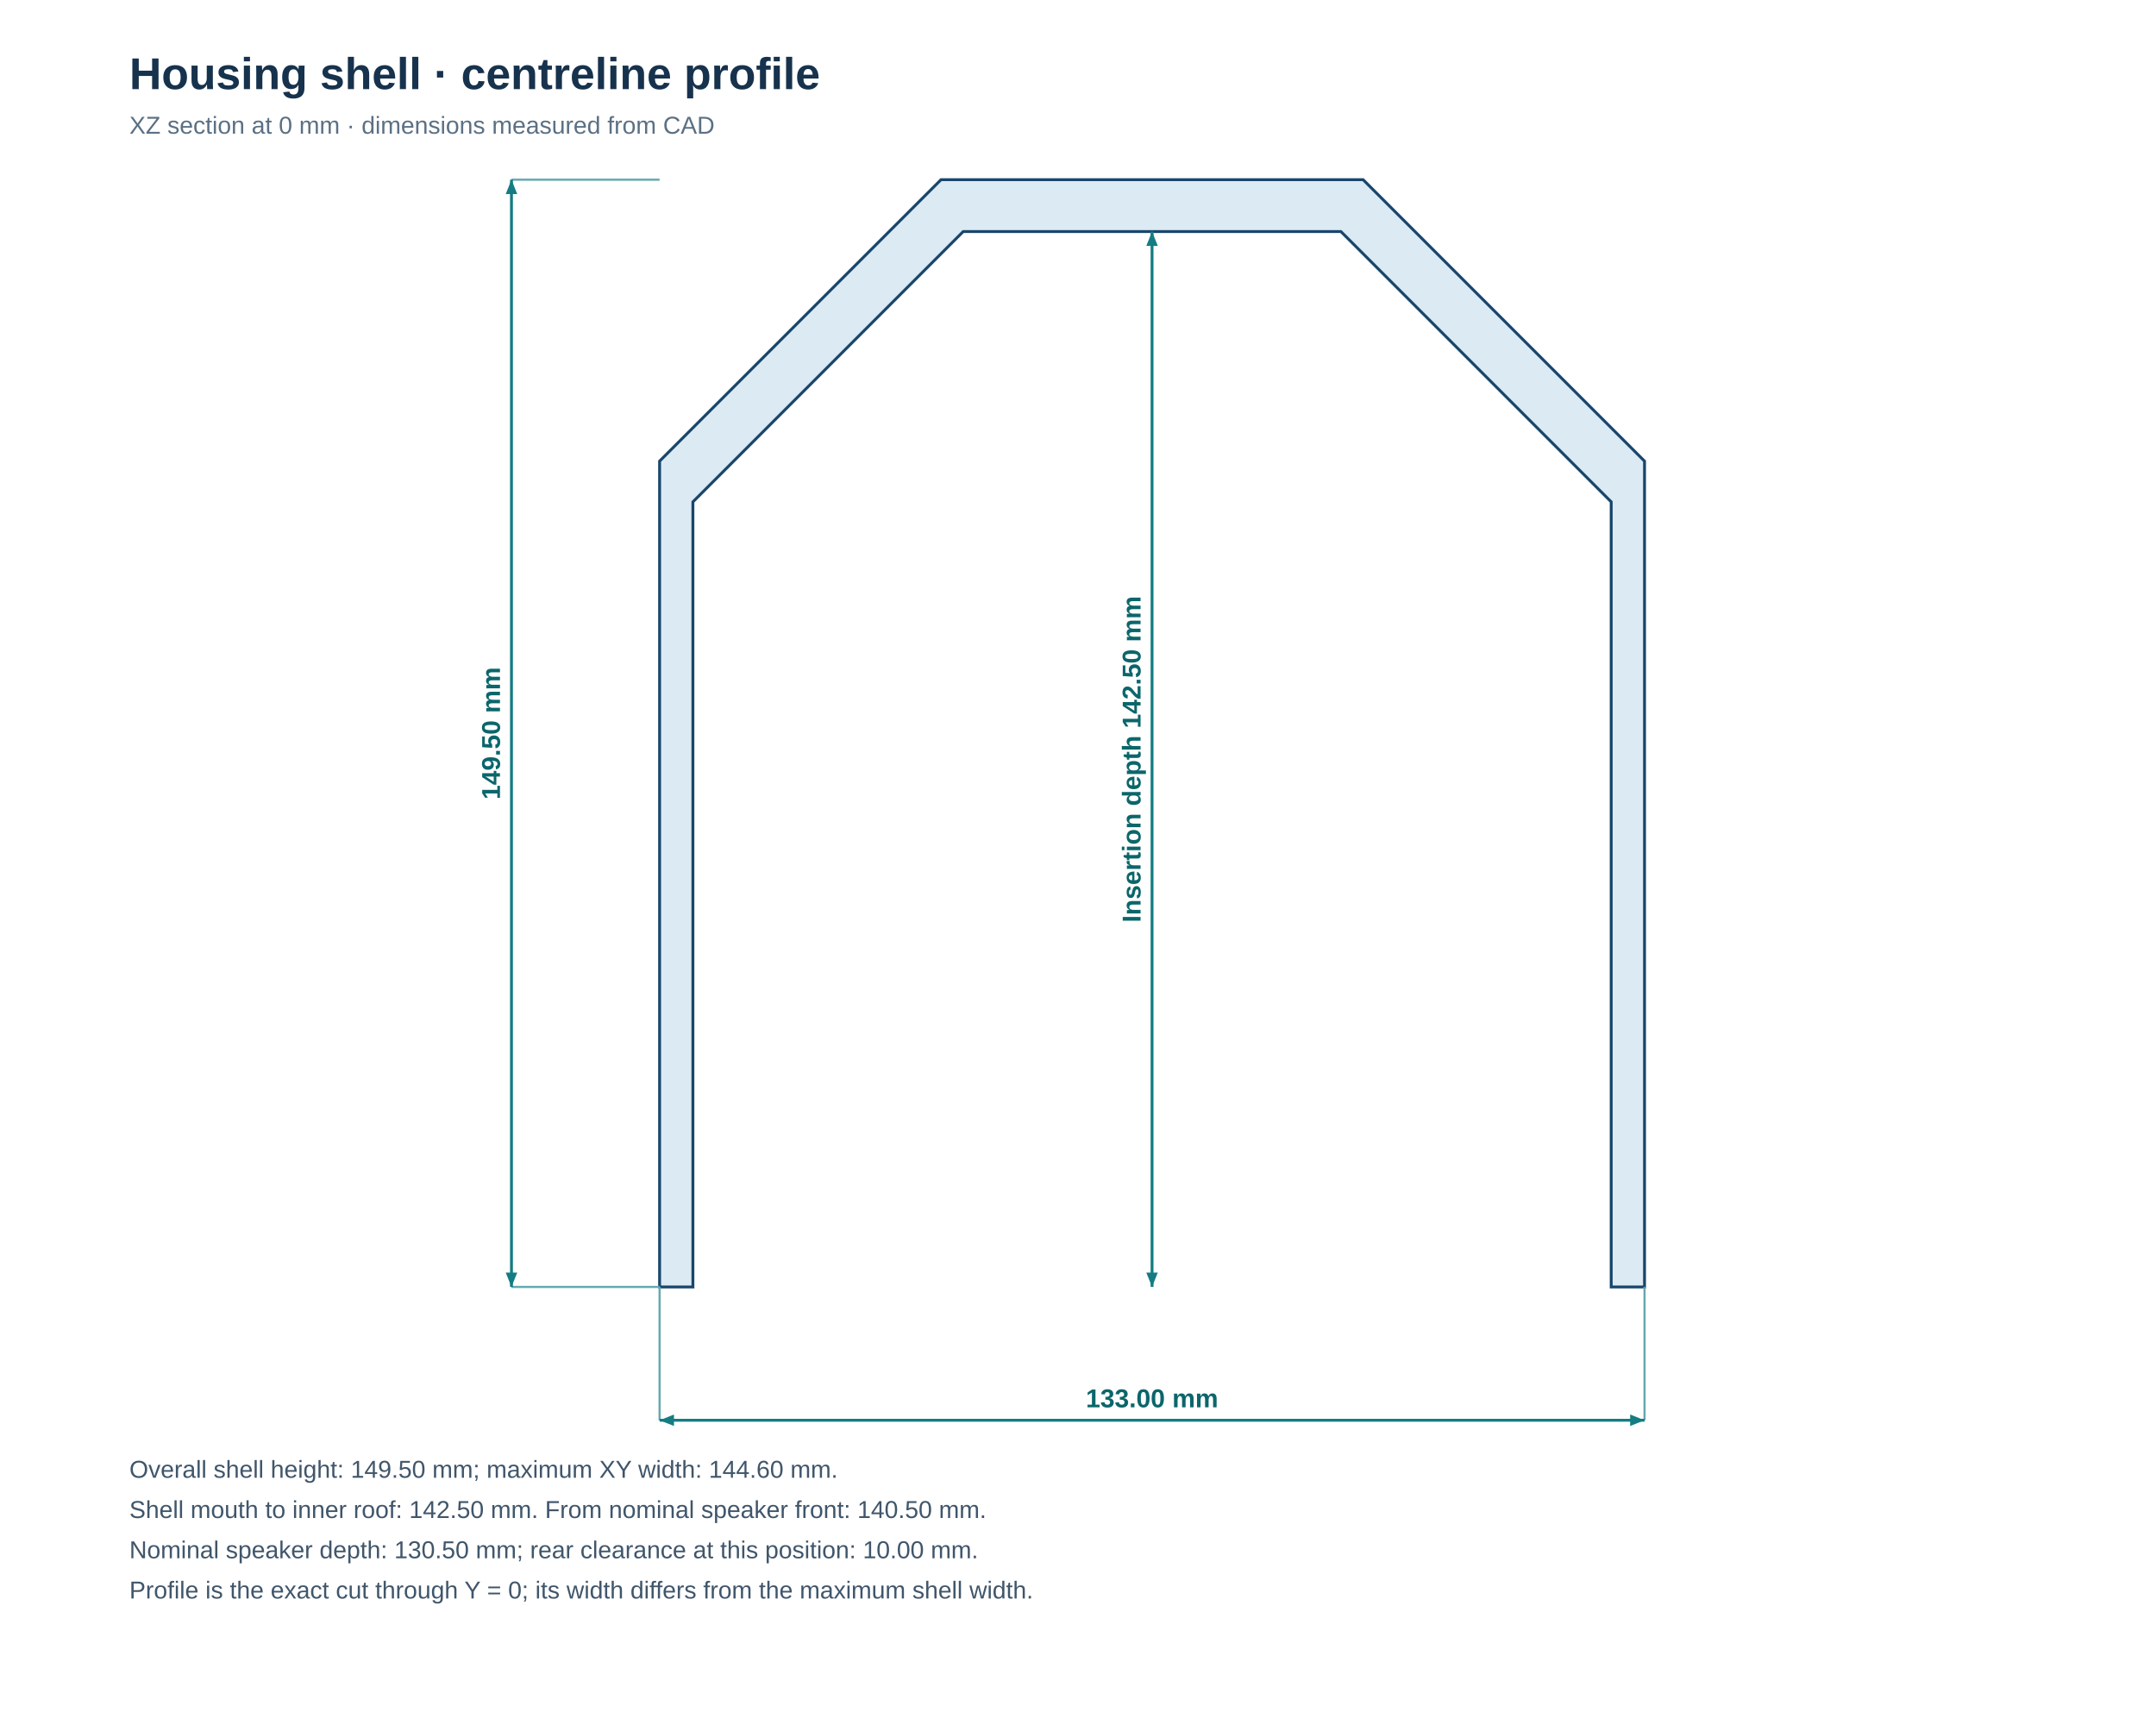
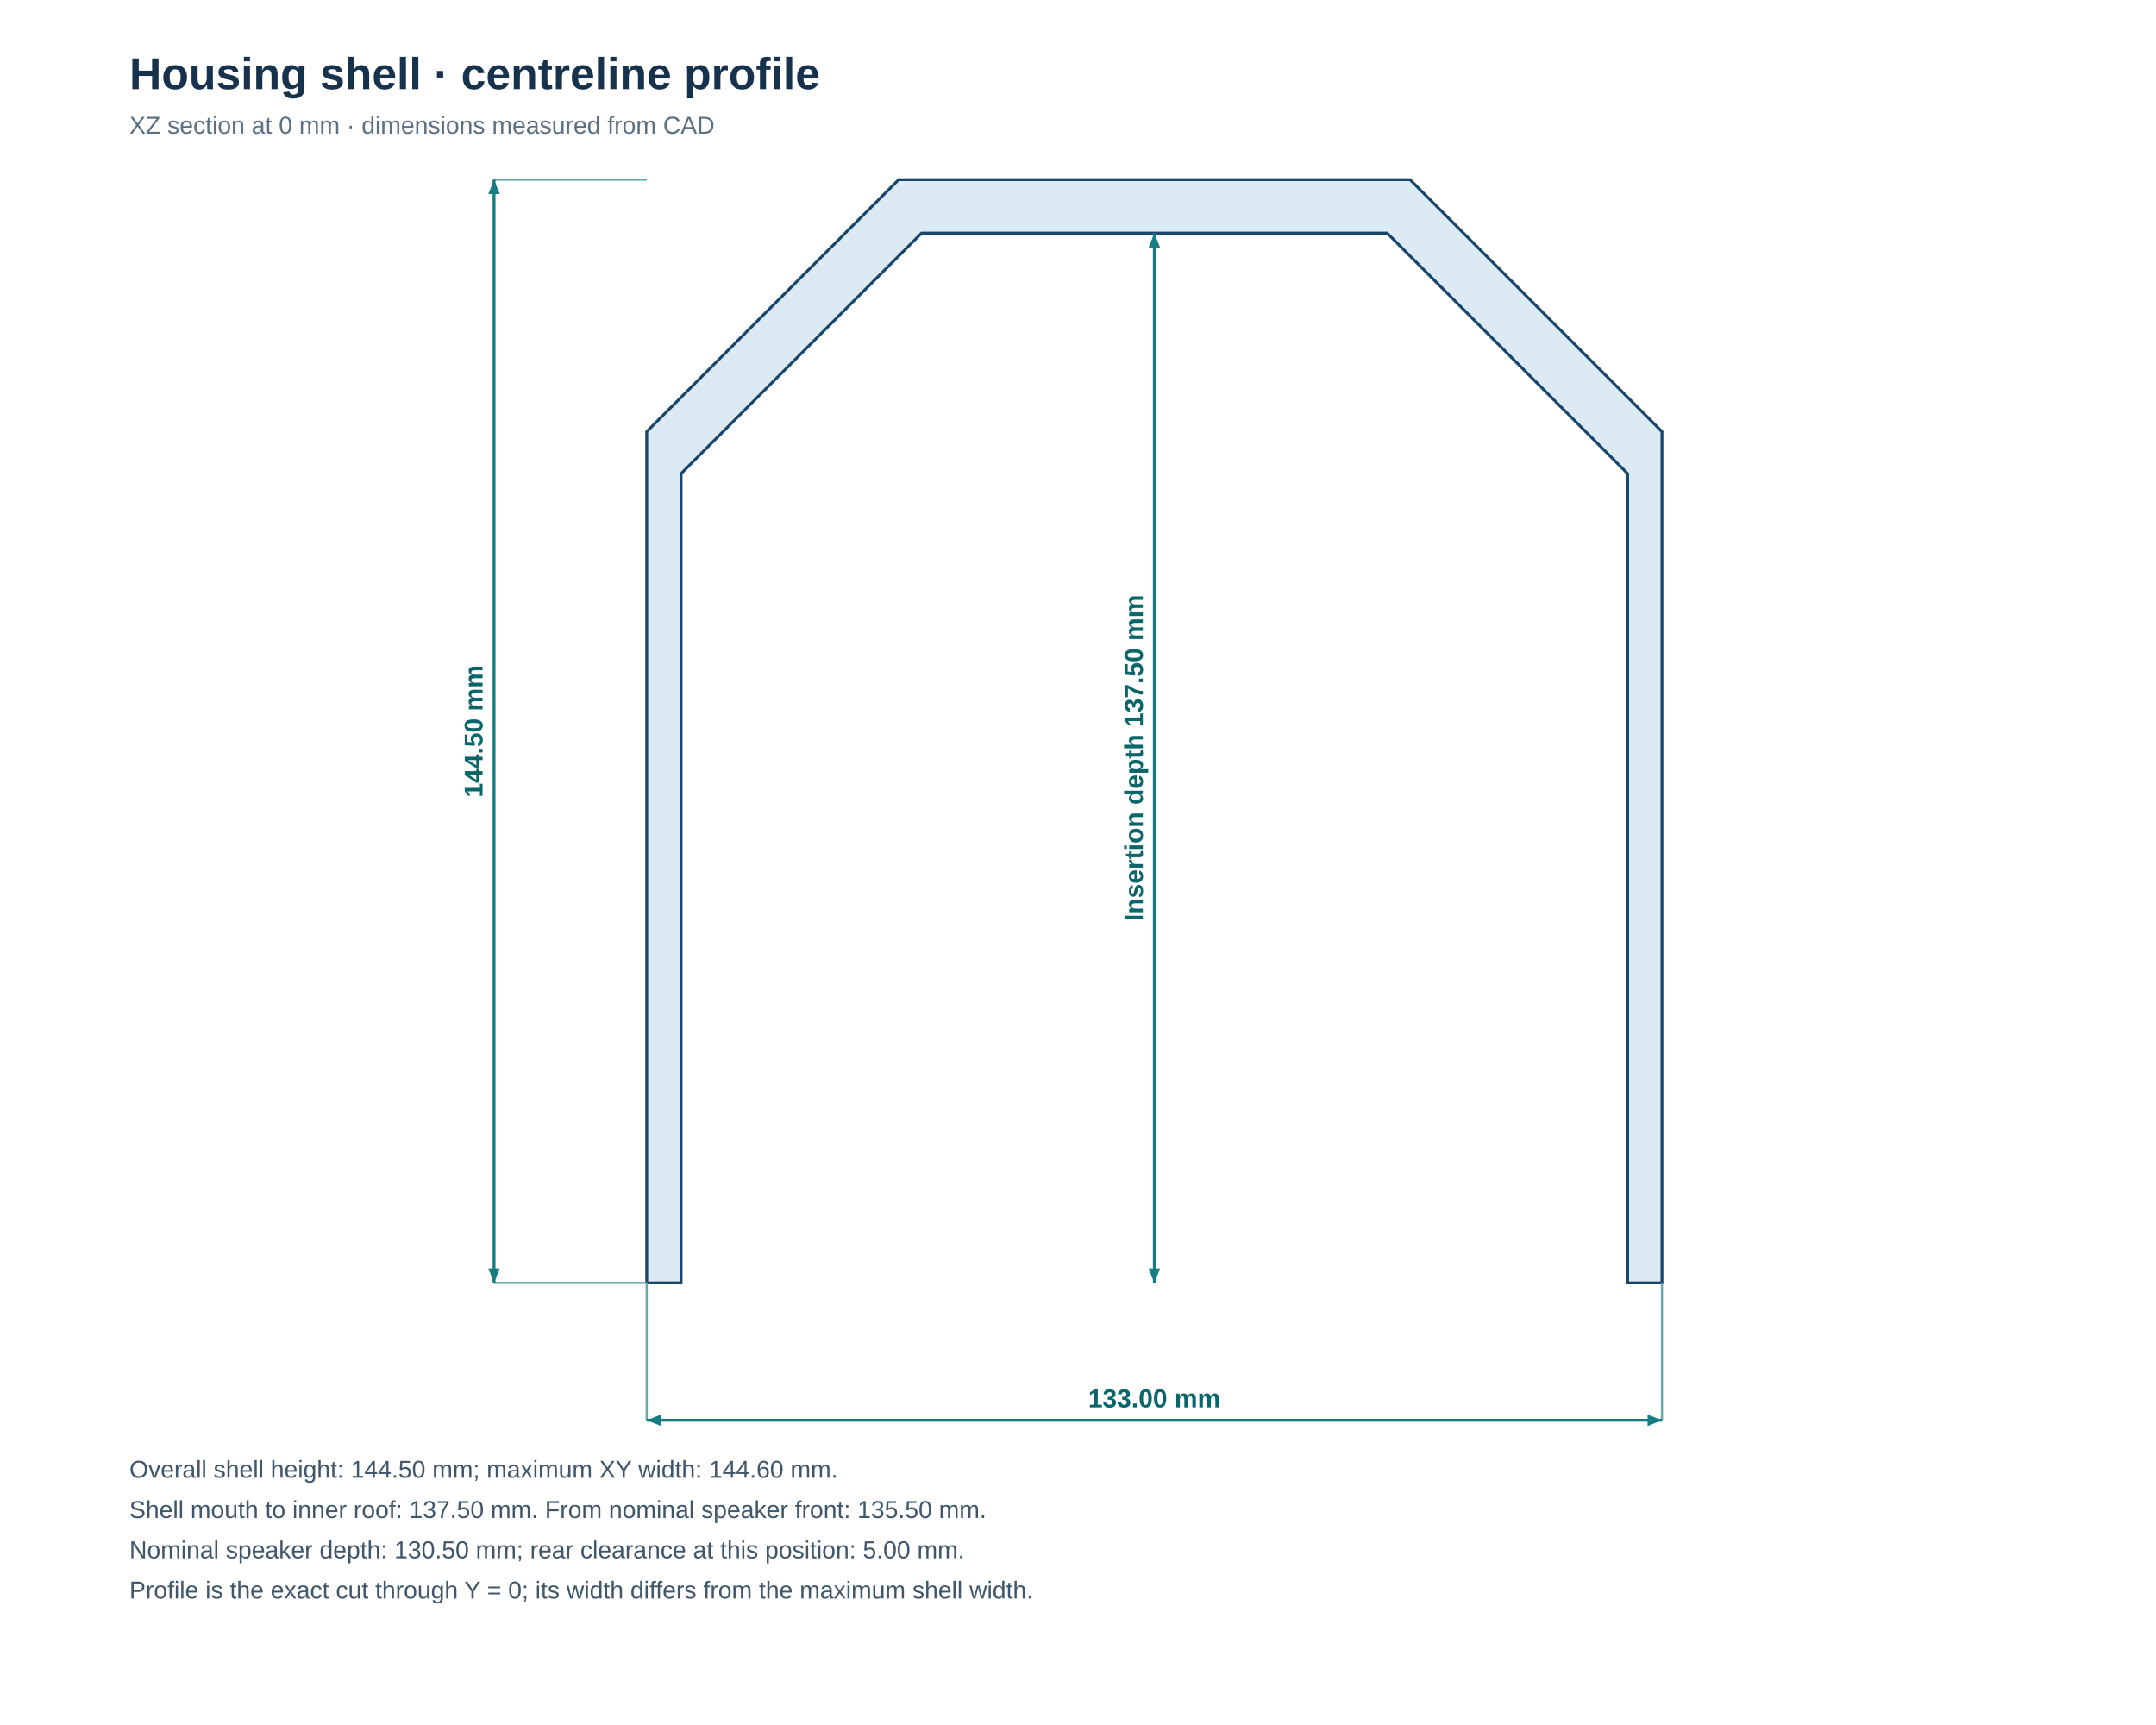
<svg xmlns="http://www.w3.org/2000/svg" width="1500" height="1200" viewBox="0 0 1500 1200">
  <rect width="100%" height="100%" fill="#ffffff" />
  <text x="90" y="62" class="title">Housing shell · centreline profile</text>
  <text x="90" y="93" class="subtitle">XZ section at 0 mm · dimensions measured from CAD</text>
  <style>.title{font:700 31px Arial,sans-serif;fill:#17324d}.subtitle{font:17px Arial,sans-serif;fill:#5b7084}.cut{fill:#dceaf4;stroke:#19466c;stroke-width:2;fill-rule:evenodd}.dim{stroke:#147c82;stroke-width:2;fill:none}.ext{stroke:#65a9ad;stroke-width:1.5}.dimtext{font:700 18px Arial,sans-serif;fill:#0b666b}.leader{stroke:#b45d33;stroke-width:2;fill:none}.leadertext{font:700 18px Arial,sans-serif;fill:#9a4923}.note{font:17px Arial,sans-serif;fill:#40566b}</style>
-   <path class="cut" d="M 458.90,895.26 L 482.08,895.26 L 482.08,349.12 L 670.14,161.07 L 932.90,161.07 L 1120.96,349.12 L 1120.96,895.26 L 1144.15,895.26 L 1144.15,320.79 L 948.36,125.00 L 654.68,125.00 L 458.90,320.79 L 458.90,895.26 Z" />
-   <line class="ext" x1="458.90" y1="895.26" x2="458.90" y2="988.00" />
-   <line class="ext" x1="1144.15" y1="895.26" x2="1144.15" y2="988.00" />
-   <line class="dim" x1="458.90" y1="988.00" x2="1144.15" y2="988.00" />
-   <polygon fill="#147c82" points="458.90,988.00 468.90,992.00 468.90,984.00" />
-   <polygon fill="#147c82" points="1144.15,988.00 1134.15,992.00 1134.15,984.00" />
-   <text class="dimtext" text-anchor="middle" x="801.52" y="979.00">133.00 mm</text>
-   <line class="ext" x1="458.90" y1="895.26" x2="355.85" y2="895.26" />
-   <line class="ext" x1="458.90" y1="125.00" x2="355.85" y2="125.00" />
-   <line class="dim" x1="355.85" y1="895.26" x2="355.85" y2="125.00" />
-   <polygon fill="#147c82" points="355.85,895.26 359.85,885.26 351.85,885.26" />
-   <polygon fill="#147c82" points="355.85,125.00 359.85,135.00 351.85,135.00" />
-   <text class="dimtext" text-anchor="middle" transform="translate(347.85 510.13) rotate(-90)">149.50 mm</text>
-   <line class="ext" x1="801.52" y1="895.26" x2="801.52" y2="895.26" />
-   <line class="ext" x1="801.52" y1="161.07" x2="801.52" y2="161.07" />
-   <line class="dim" x1="801.52" y1="895.26" x2="801.52" y2="161.07" />
-   <polygon fill="#147c82" points="801.52,895.26 805.52,885.26 797.52,885.26" />
-   <polygon fill="#147c82" points="801.52,161.07 805.52,171.07 797.52,171.07" />
-   <text class="dimtext" text-anchor="middle" transform="translate(793.52 528.16) rotate(-90)">Insertion depth 142.50 mm</text>
-   <text class="note" x="90" y="1028">Overall shell height: 149.50 mm; maximum XY width: 144.60 mm.</text>
-   <text class="note" x="90" y="1056">Shell mouth to inner roof: 142.50 mm. From nominal speaker front: 140.50 mm.</text>
-   <text class="note" x="90" y="1084">Nominal speaker depth: 130.50 mm; rear clearance at this position: 10.00 mm.</text>
+   <path class="cut" d="M 449.94,892.41 L 473.84,892.41 L 473.84,329.46 L 641.13,162.18 L 965.09,162.18 L 1132.38,329.46 L 1132.38,892.41 L 1156.27,892.41 L 1156.27,300.26 L 981.02,125.00 L 625.20,125.00 L 449.94,300.26 L 449.94,892.41 Z" />
+   <line class="ext" x1="449.94" y1="892.41" x2="449.94" y2="988.00" />
+   <line class="ext" x1="1156.27" y1="892.41" x2="1156.27" y2="988.00" />
+   <line class="dim" x1="449.94" y1="988.00" x2="1156.27" y2="988.00" />
+   <polygon fill="#147c82" points="449.94,988.00 459.94,992.00 459.94,984.00" />
+   <polygon fill="#147c82" points="1156.27,988.00 1146.27,992.00 1146.27,984.00" />
+   <text class="dimtext" text-anchor="middle" x="803.11" y="979.00">133.00 mm</text>
+   <line class="ext" x1="449.94" y1="892.41" x2="343.73" y2="892.41" />
+   <line class="ext" x1="449.94" y1="125.00" x2="343.73" y2="125.00" />
+   <line class="dim" x1="343.73" y1="892.41" x2="343.73" y2="125.00" />
+   <polygon fill="#147c82" points="343.73,892.41 347.73,882.41 339.73,882.41" />
+   <polygon fill="#147c82" points="343.73,125.00 347.73,135.00 339.73,135.00" />
+   <text class="dimtext" text-anchor="middle" transform="translate(335.73 508.70) rotate(-90)">144.50 mm</text>
+   <line class="ext" x1="803.11" y1="892.41" x2="803.11" y2="892.41" />
+   <line class="ext" x1="803.11" y1="162.18" x2="803.11" y2="162.18" />
+   <line class="dim" x1="803.11" y1="892.41" x2="803.11" y2="162.18" />
+   <polygon fill="#147c82" points="803.11,892.41 807.11,882.41 799.11,882.41" />
+   <polygon fill="#147c82" points="803.11,162.18 807.11,172.18 799.11,172.18" />
+   <text class="dimtext" text-anchor="middle" transform="translate(795.11 527.29) rotate(-90)">Insertion depth 137.50 mm</text>
+   <text class="note" x="90" y="1028">Overall shell height: 144.50 mm; maximum XY width: 144.60 mm.</text>
+   <text class="note" x="90" y="1056">Shell mouth to inner roof: 137.50 mm. From nominal speaker front: 135.50 mm.</text>
+   <text class="note" x="90" y="1084">Nominal speaker depth: 130.50 mm; rear clearance at this position: 5.00 mm.</text>
  <text class="note" x="90" y="1112">Profile is the exact cut through Y = 0; its width differs from the maximum shell width.</text>
</svg>
